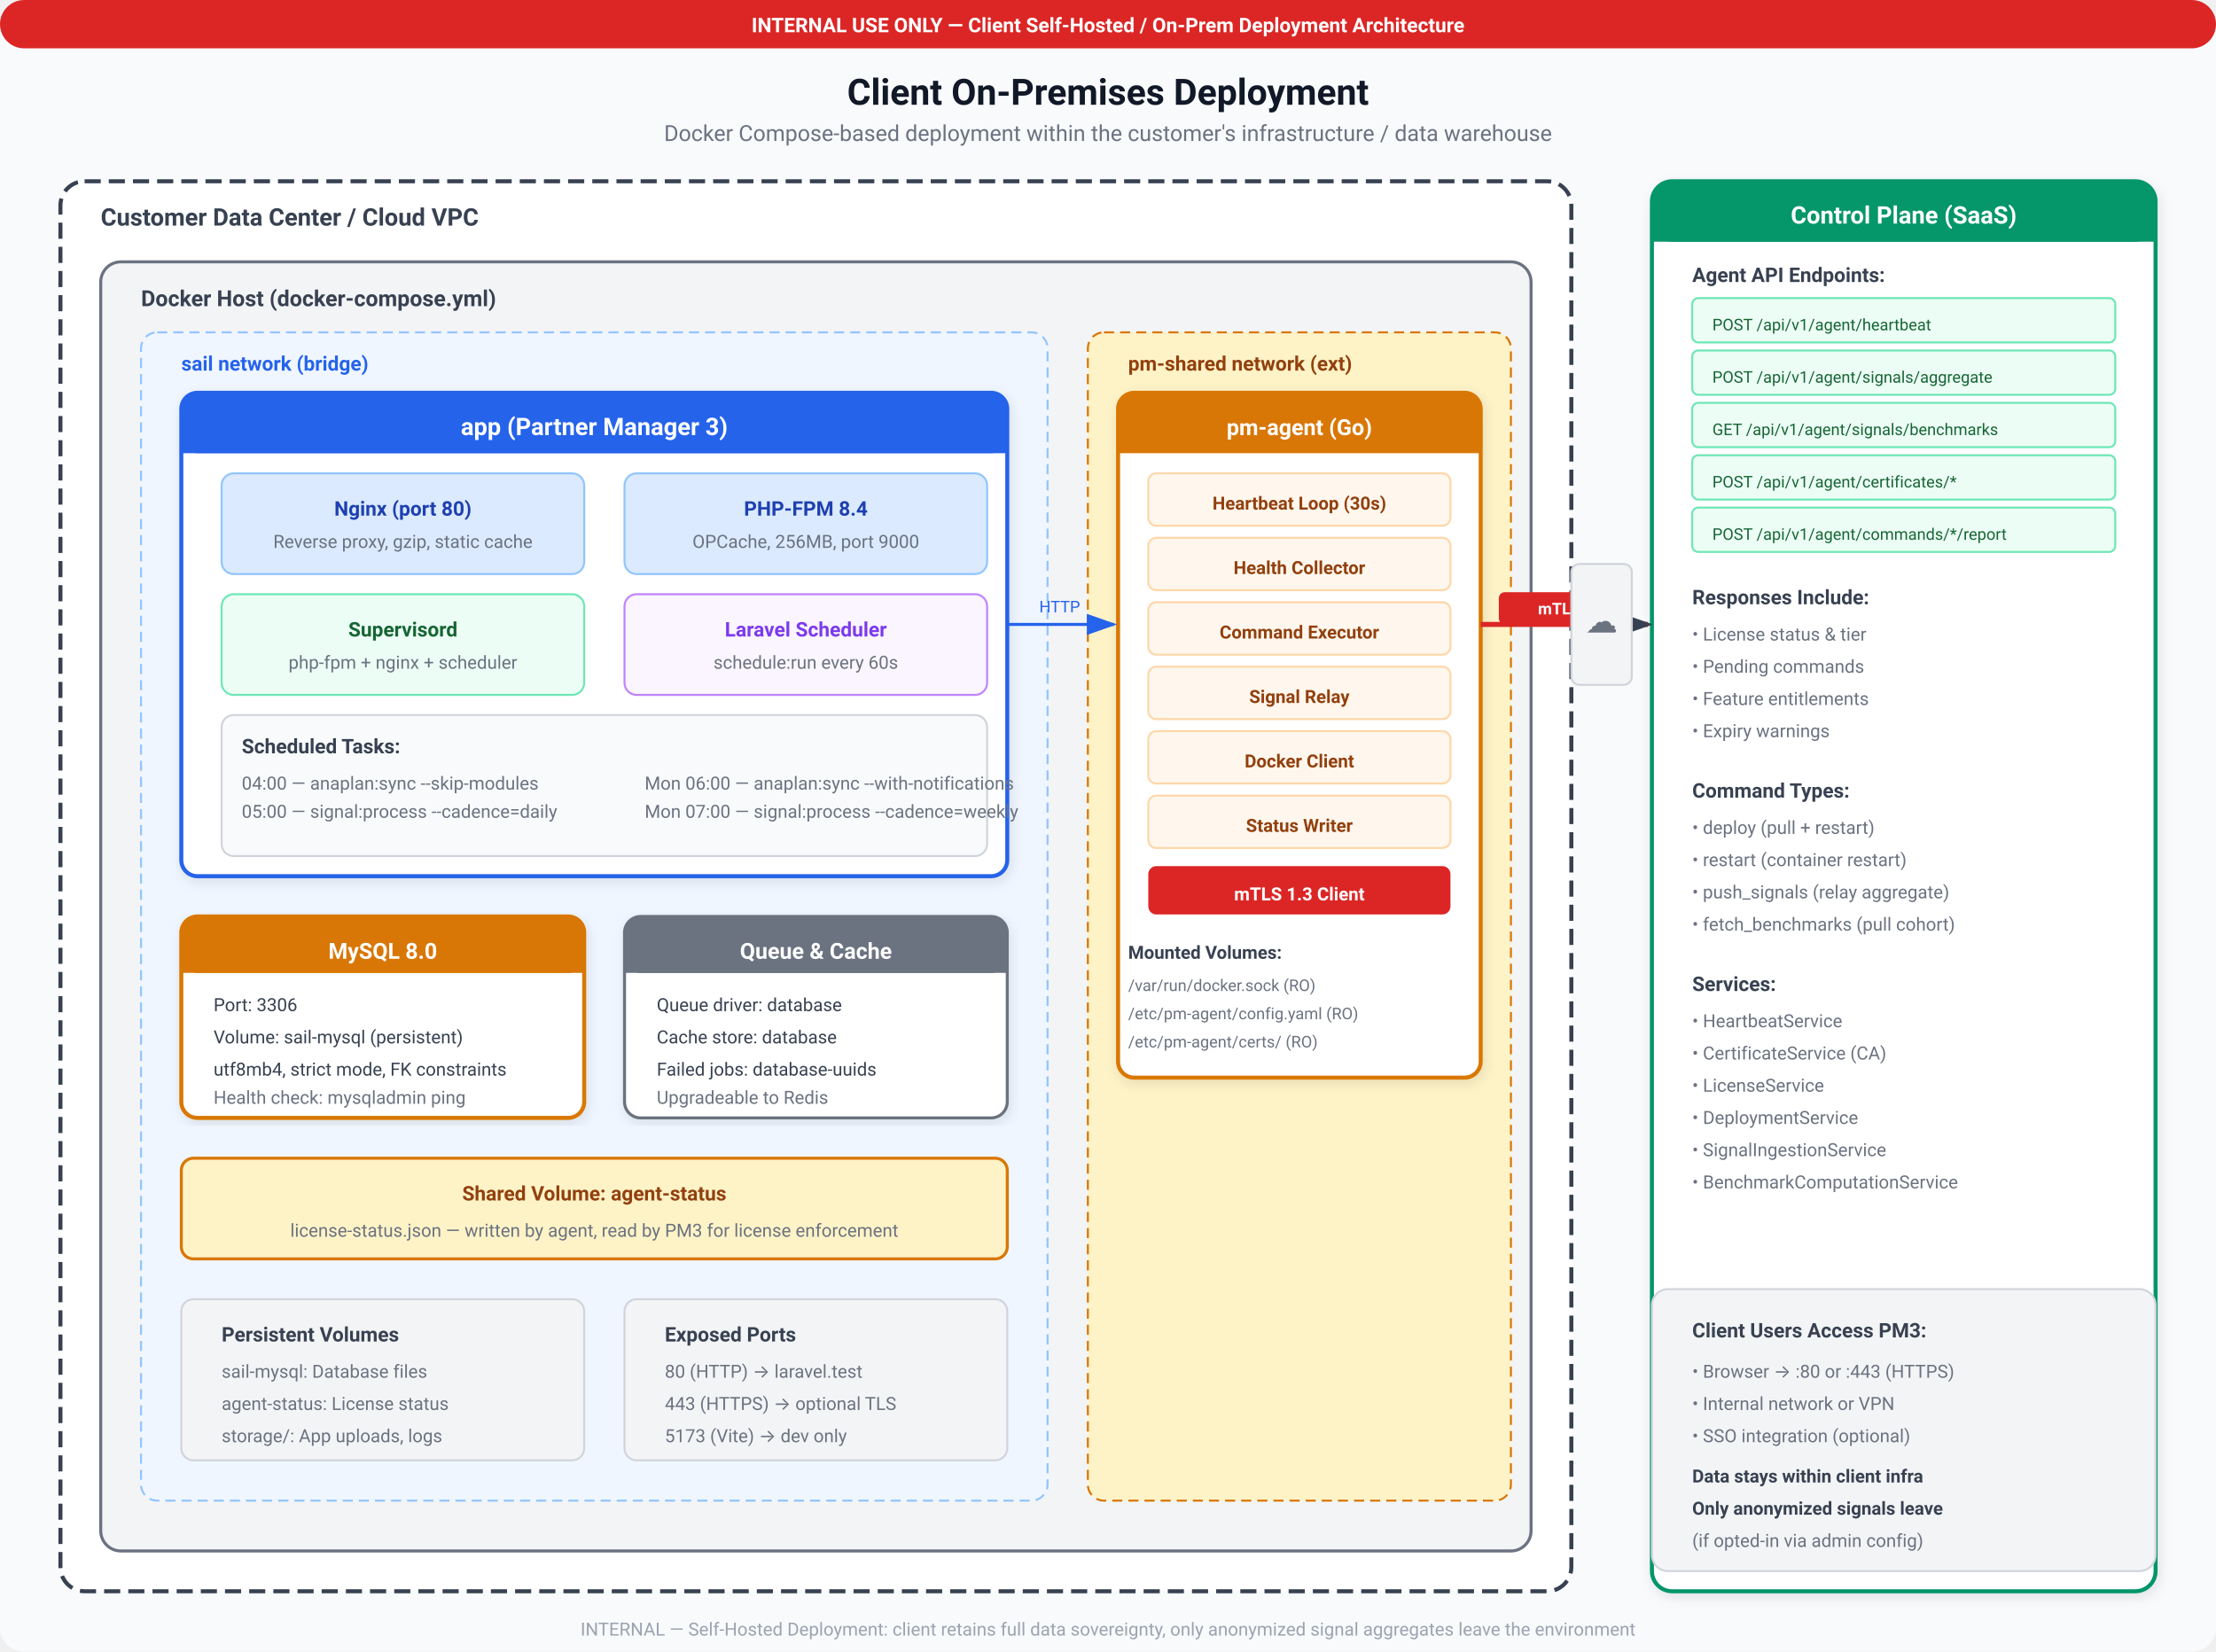
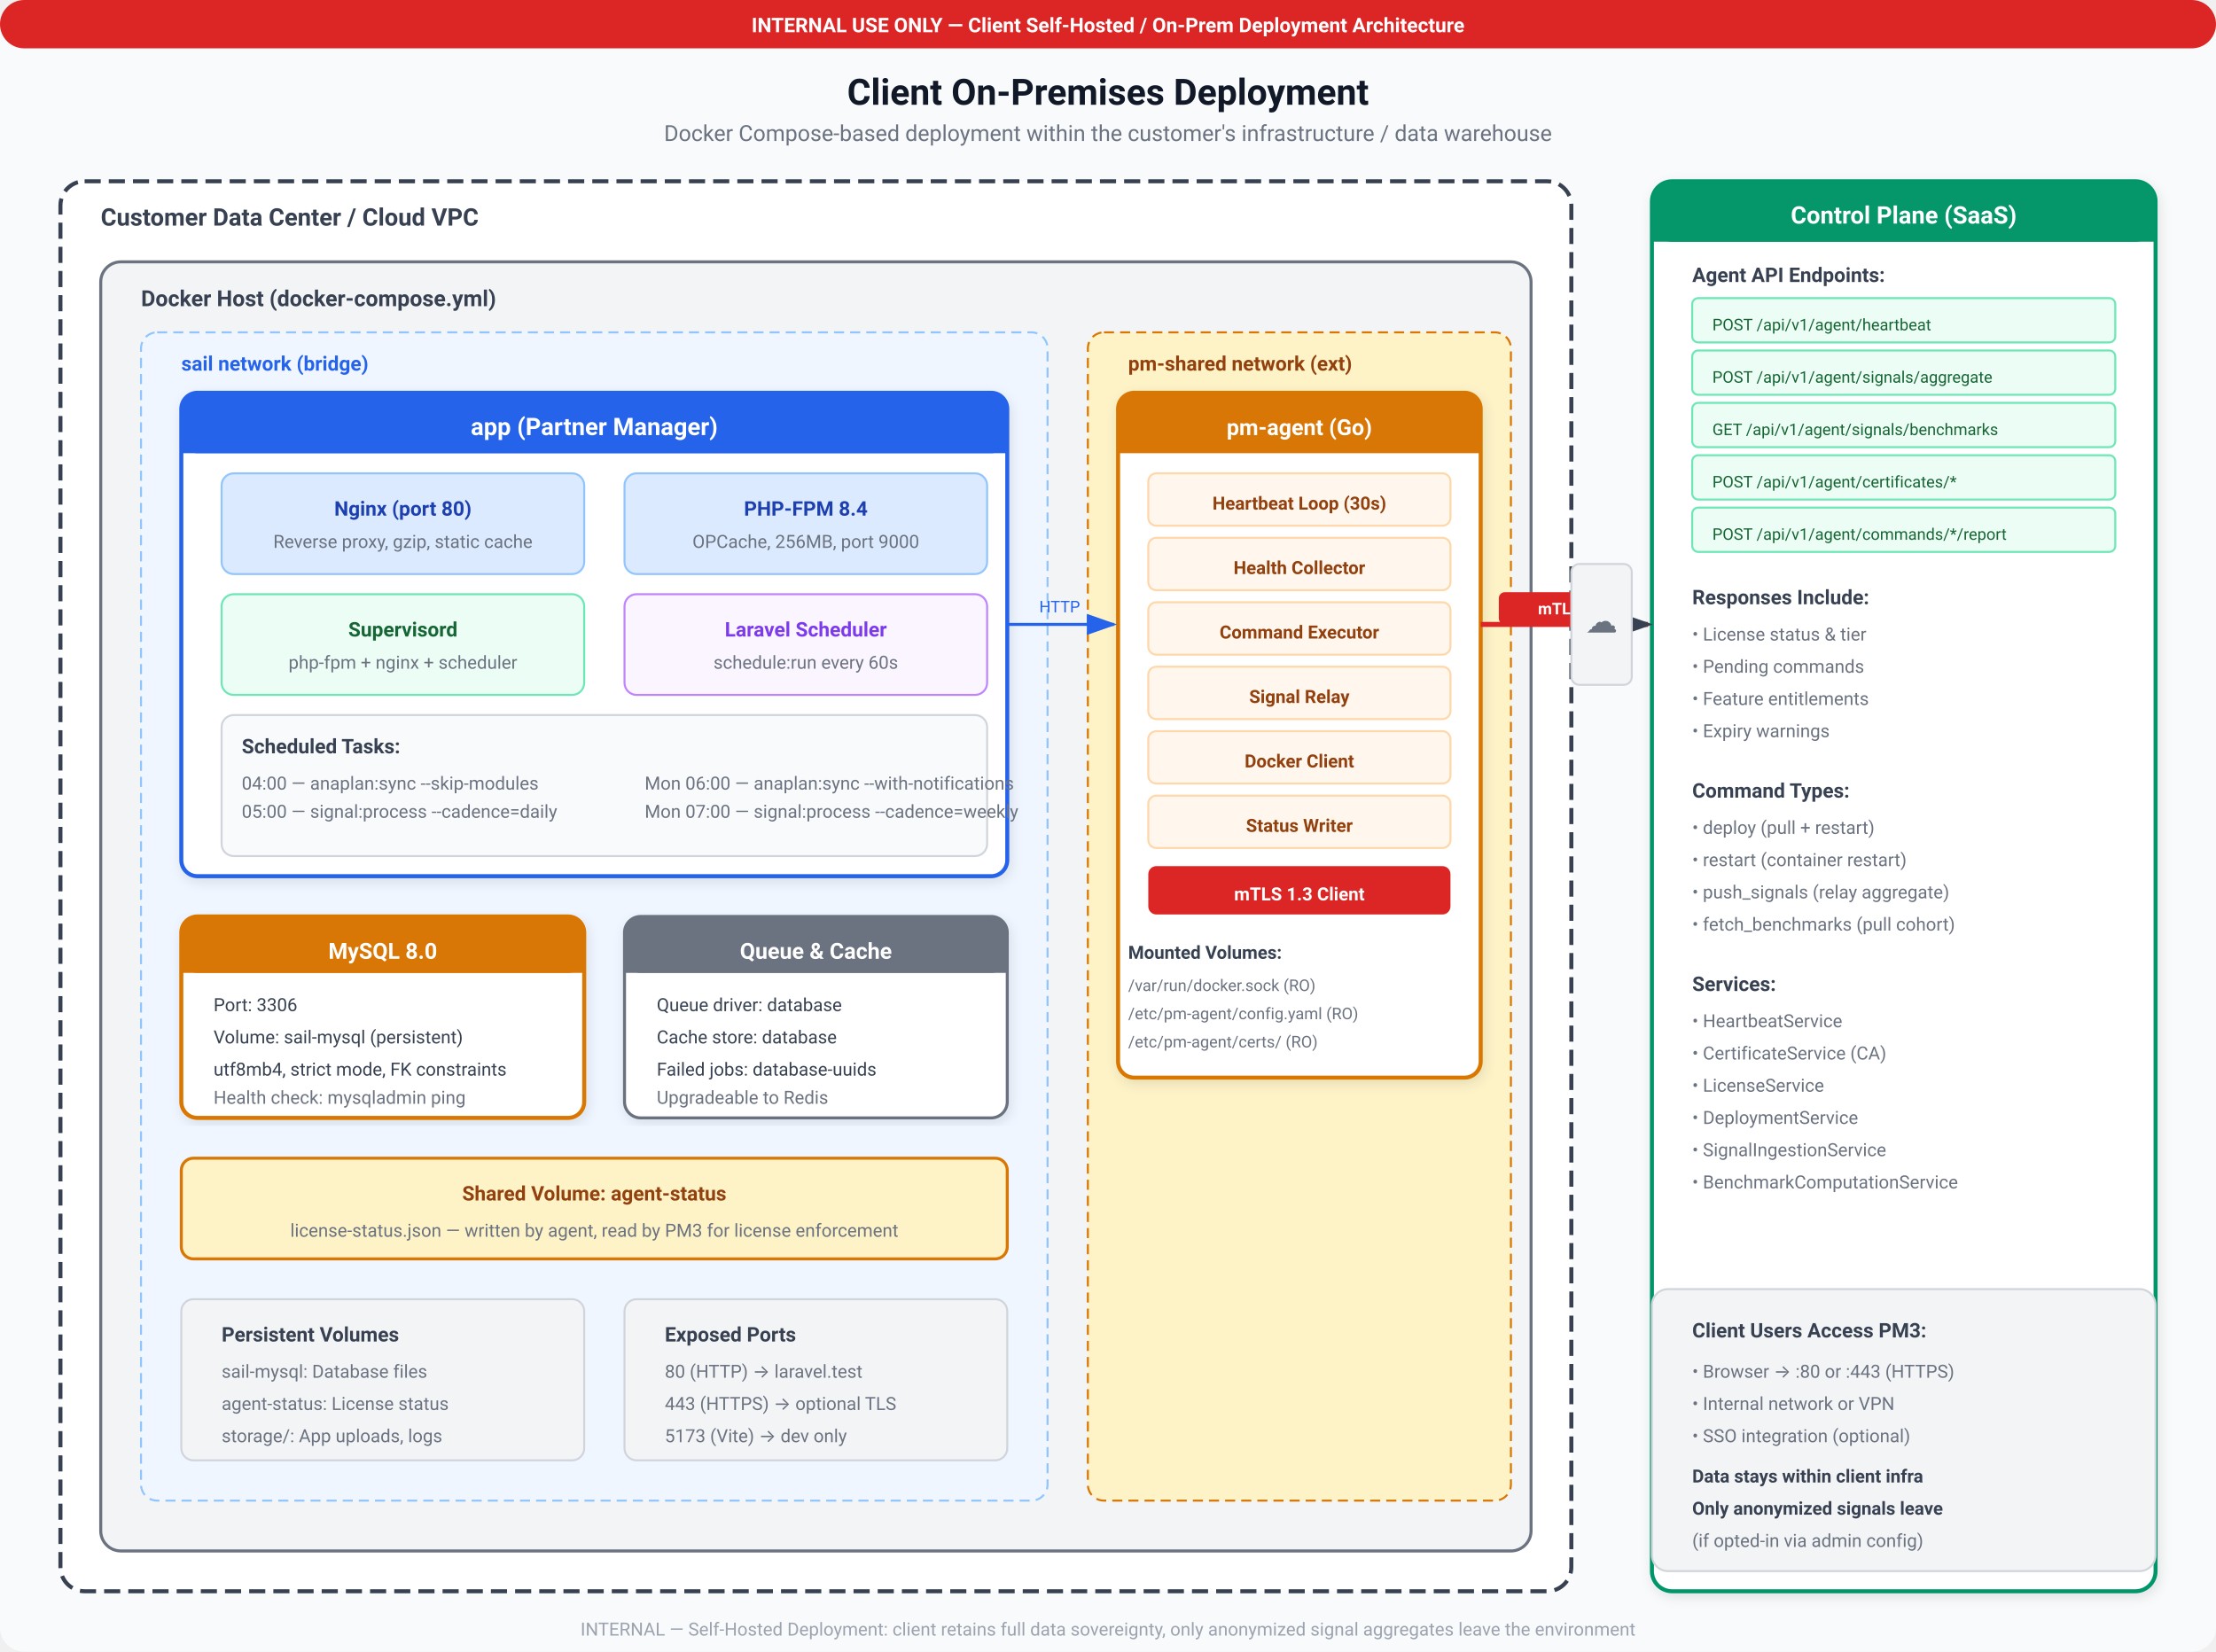
<svg xmlns="http://www.w3.org/2000/svg" viewBox="0 0 1100 820" font-family="-apple-system, BlinkMacSystemFont, 'Segoe UI', Roboto, sans-serif">
  <defs>
    <filter id="shadow" x="-4%" y="-4%" width="108%" height="108%">
      <feDropShadow dx="1" dy="2" stdDeviation="3" flood-opacity="0.1" />
    </filter>
    <marker id="arrowDark" markerWidth="10" markerHeight="7" refX="9" refY="3.5" orient="auto">
      <polygon points="0 0, 10 3.5, 0 7" fill="#374151" />
    </marker>
    <marker id="arrowBlue" markerWidth="10" markerHeight="7" refX="9" refY="3.5" orient="auto">
      <polygon points="0 0, 10 3.5, 0 7" fill="#2563eb" />
    </marker>
  </defs>
  <rect width="1100" height="820" fill="#f8fafc" rx="12" />
  <rect x="0" y="0" width="1100" height="24" rx="12" fill="#dc2626" />
  <text x="550" y="16" text-anchor="middle" font-size="10" font-weight="700" fill="#fff">INTERNAL USE ONLY — Client Self-Hosted / On-Prem Deployment Architecture</text>
  <text x="550" y="52" text-anchor="middle" font-size="18" font-weight="700" fill="#111827">Client On-Premises Deployment</text>
  <text x="550" y="70" text-anchor="middle" font-size="11" fill="#6b7280">Docker Compose-based deployment within the customer's infrastructure / data warehouse</text>
  <rect x="30" y="90" width="750" height="700" rx="12" fill="#fff" stroke="#374151" stroke-width="2" stroke-dasharray="8,4" />
  <text x="50" y="112" font-size="12" font-weight="700" fill="#374151">Customer Data Center / Cloud VPC</text>
  <rect x="50" y="130" width="710" height="640" rx="10" fill="#f3f4f6" stroke="#6b7280" stroke-width="1.5" />
  <text x="70" y="152" font-size="11" font-weight="700" fill="#374151">Docker Host (docker-compose.yml)</text>
  <rect x="70" y="165" width="450" height="580" rx="8" fill="#eff6ff" stroke="#93c5fd" stroke-width="1" stroke-dasharray="5,3" />
  <text x="90" y="184" font-size="10" font-weight="600" fill="#2563eb">sail network (bridge)</text>
  <rect x="90" y="195" width="410" height="240" rx="8" fill="#fff" stroke="#2563eb" stroke-width="2" filter="url(#shadow)" />
  <rect x="90" y="195" width="410" height="30" rx="8" fill="#2563eb" />
  <rect x="90" y="218" width="410" height="7" fill="#2563eb" />
-   <text x="295" y="216" text-anchor="middle" font-size="12" font-weight="700" fill="#fff">app (Partner Manager 3)</text>
+   <text x="295" y="216" text-anchor="middle" font-size="12" font-weight="700" fill="#fff">app (Partner Manager)</text>
  <rect x="110" y="235" width="180" height="50" rx="6" fill="#dbeafe" stroke="#93c5fd" stroke-width="1" />
  <text x="200" y="256" text-anchor="middle" font-size="10" font-weight="600" fill="#1e40af">Nginx (port 80)</text>
  <text x="200" y="272" text-anchor="middle" font-size="9" fill="#6b7280">Reverse proxy, gzip, static cache</text>
  <rect x="310" y="235" width="180" height="50" rx="6" fill="#dbeafe" stroke="#93c5fd" stroke-width="1" />
  <text x="400" y="256" text-anchor="middle" font-size="10" font-weight="600" fill="#1e40af">PHP-FPM 8.4</text>
  <text x="400" y="272" text-anchor="middle" font-size="9" fill="#6b7280">OPCache, 256MB, port 9000</text>
  <rect x="110" y="295" width="180" height="50" rx="6" fill="#ecfdf5" stroke="#6ee7b7" stroke-width="1" />
  <text x="200" y="316" text-anchor="middle" font-size="10" font-weight="600" fill="#166534">Supervisord</text>
  <text x="200" y="332" text-anchor="middle" font-size="9" fill="#6b7280">php-fpm + nginx + scheduler</text>
  <rect x="310" y="295" width="180" height="50" rx="6" fill="#faf5ff" stroke="#c084fc" stroke-width="1" />
  <text x="400" y="316" text-anchor="middle" font-size="10" font-weight="600" fill="#7c3aed">Laravel Scheduler</text>
  <text x="400" y="332" text-anchor="middle" font-size="9" fill="#6b7280">schedule:run every 60s</text>
  <rect x="110" y="355" width="380" height="70" rx="6" fill="#f8fafc" stroke="#d1d5db" stroke-width="1" />
  <text x="120" y="374" font-size="10" font-weight="600" fill="#374151">Scheduled Tasks:</text>
  <text x="120" y="392" font-size="9" fill="#6b7280">04:00 — anaplan:sync --skip-modules</text>
  <text x="120" y="406" font-size="9" fill="#6b7280">05:00 — signal:process --cadence=daily</text>
  <text x="320" y="392" font-size="9" fill="#6b7280">Mon 06:00 — anaplan:sync --with-notifications</text>
  <text x="320" y="406" font-size="9" fill="#6b7280">Mon 07:00 — signal:process --cadence=weekly</text>
  <rect x="90" y="455" width="200" height="100" rx="8" fill="#fff" stroke="#d97706" stroke-width="2" filter="url(#shadow)" />
  <rect x="90" y="455" width="200" height="28" rx="8" fill="#d97706" />
  <rect x="90" y="476" width="200" height="7" fill="#d97706" />
  <text x="190" y="476" text-anchor="middle" font-size="11" font-weight="600" fill="#fff">MySQL 8.0</text>
  <text x="106" y="502" font-size="9" fill="#374151">Port: 3306</text>
  <text x="106" y="518" font-size="9" fill="#374151">Volume: sail-mysql (persistent)</text>
  <text x="106" y="534" font-size="9" fill="#374151">utf8mb4, strict mode, FK constraints</text>
  <text x="106" y="548" font-size="9" fill="#6b7280">Health check: mysqladmin ping</text>
  <rect x="310" y="455" width="190" height="100" rx="8" fill="#fff" stroke="#6b7280" stroke-width="1.5" filter="url(#shadow)" />
  <rect x="310" y="455" width="190" height="28" rx="8" fill="#6b7280" />
  <rect x="310" y="476" width="190" height="7" fill="#6b7280" />
  <text x="405" y="476" text-anchor="middle" font-size="11" font-weight="600" fill="#fff">Queue &amp; Cache</text>
  <text x="326" y="502" font-size="9" fill="#374151">Queue driver: database</text>
  <text x="326" y="518" font-size="9" fill="#374151">Cache store: database</text>
  <text x="326" y="534" font-size="9" fill="#374151">Failed jobs: database-uuids</text>
  <text x="326" y="548" font-size="9" fill="#6b7280">Upgradeable to Redis</text>
  <rect x="540" y="165" width="210" height="580" rx="8" fill="#fef3c7" stroke="#d97706" stroke-width="1" stroke-dasharray="5,3" />
  <text x="560" y="184" font-size="10" font-weight="600" fill="#92400e">pm-shared network (ext)</text>
  <rect x="555" y="195" width="180" height="340" rx="8" fill="#fff" stroke="#d97706" stroke-width="2" filter="url(#shadow)" />
  <rect x="555" y="195" width="180" height="28" rx="8" fill="#d97706" />
  <rect x="555" y="218" width="180" height="7" fill="#d97706" />
  <text x="645" y="216" text-anchor="middle" font-size="11" font-weight="600" fill="#fff">pm-agent (Go)</text>
  <rect x="570" y="235" width="150" height="26" rx="4" fill="#fff7ed" stroke="#fed7aa" stroke-width="1" />
  <text x="645" y="253" text-anchor="middle" font-size="9" font-weight="600" fill="#92400e">Heartbeat Loop (30s)</text>
  <rect x="570" y="267" width="150" height="26" rx="4" fill="#fff7ed" stroke="#fed7aa" stroke-width="1" />
  <text x="645" y="285" text-anchor="middle" font-size="9" font-weight="600" fill="#92400e">Health Collector</text>
  <rect x="570" y="299" width="150" height="26" rx="4" fill="#fff7ed" stroke="#fed7aa" stroke-width="1" />
  <text x="645" y="317" text-anchor="middle" font-size="9" font-weight="600" fill="#92400e">Command Executor</text>
  <rect x="570" y="331" width="150" height="26" rx="4" fill="#fff7ed" stroke="#fed7aa" stroke-width="1" />
  <text x="645" y="349" text-anchor="middle" font-size="9" font-weight="600" fill="#92400e">Signal Relay</text>
  <rect x="570" y="363" width="150" height="26" rx="4" fill="#fff7ed" stroke="#fed7aa" stroke-width="1" />
  <text x="645" y="381" text-anchor="middle" font-size="9" font-weight="600" fill="#92400e">Docker Client</text>
  <rect x="570" y="395" width="150" height="26" rx="4" fill="#fff7ed" stroke="#fed7aa" stroke-width="1" />
  <text x="645" y="413" text-anchor="middle" font-size="9" font-weight="600" fill="#92400e">Status Writer</text>
  <rect x="570" y="430" width="150" height="24" rx="4" fill="#dc2626" />
  <text x="645" y="447" text-anchor="middle" font-size="9" font-weight="700" fill="#fff">mTLS 1.3 Client</text>
  <text x="560" y="476" font-size="9" font-weight="600" fill="#374151">Mounted Volumes:</text>
  <text x="560" y="492" font-size="8" fill="#6b7280">/var/run/docker.sock (RO)</text>
  <text x="560" y="506" font-size="8" fill="#6b7280">/etc/pm-agent/config.yaml (RO)</text>
  <text x="560" y="520" font-size="8" fill="#6b7280">/etc/pm-agent/certs/ (RO)</text>
  <rect x="90" y="575" width="410" height="50" rx="6" fill="#fef3c7" stroke="#d97706" stroke-width="1.5" />
  <text x="295" y="596" text-anchor="middle" font-size="10" font-weight="600" fill="#92400e">Shared Volume: agent-status</text>
  <text x="295" y="614" text-anchor="middle" font-size="9" fill="#6b7280">license-status.json — written by agent, read by PM3 for license enforcement</text>
  <line x1="500" y1="310" x2="553" y2="310" stroke="#2563eb" stroke-width="1.5" marker-end="url(#arrowBlue)" />
  <text x="526" y="304" text-anchor="middle" font-size="8" fill="#2563eb">HTTP</text>
  <rect x="90" y="645" width="200" height="80" rx="6" fill="#f3f4f6" stroke="#d1d5db" stroke-width="1" />
  <text x="110" y="666" font-size="10" font-weight="600" fill="#374151">Persistent Volumes</text>
  <text x="110" y="684" font-size="9" fill="#6b7280">sail-mysql: Database files</text>
  <text x="110" y="700" font-size="9" fill="#6b7280">agent-status: License status</text>
  <text x="110" y="716" font-size="9" fill="#6b7280">storage/: App uploads, logs</text>
  <rect x="310" y="645" width="190" height="80" rx="6" fill="#f3f4f6" stroke="#d1d5db" stroke-width="1" />
  <text x="330" y="666" font-size="10" font-weight="600" fill="#374151">Exposed Ports</text>
  <text x="330" y="684" font-size="9" fill="#6b7280">80 (HTTP) → laravel.test</text>
  <text x="330" y="700" font-size="9" fill="#6b7280">443 (HTTPS) → optional TLS</text>
  <text x="330" y="716" font-size="9" fill="#6b7280">5173 (Vite) → dev only</text>
  <rect x="820" y="90" width="250" height="700" rx="10" fill="#fff" stroke="#059669" stroke-width="2" filter="url(#shadow)" />
  <rect x="820" y="90" width="250" height="30" rx="10" fill="#059669" />
  <rect x="820" y="114" width="250" height="6" fill="#059669" />
  <text x="945" y="111" text-anchor="middle" font-size="12" font-weight="700" fill="#fff">Control Plane (SaaS)</text>
  <text x="840" y="140" font-size="10" font-weight="600" fill="#374151">Agent API Endpoints:</text>
  <rect x="840" y="148" width="210" height="22" rx="3" fill="#ecfdf5" stroke="#6ee7b7" stroke-width="1" />
  <text x="850" y="164" font-size="8" fill="#166534">POST /api/v1/agent/heartbeat</text>
  <rect x="840" y="174" width="210" height="22" rx="3" fill="#ecfdf5" stroke="#6ee7b7" stroke-width="1" />
  <text x="850" y="190" font-size="8" fill="#166534">POST /api/v1/agent/signals/aggregate</text>
  <rect x="840" y="200" width="210" height="22" rx="3" fill="#ecfdf5" stroke="#6ee7b7" stroke-width="1" />
  <text x="850" y="216" font-size="8" fill="#166534">GET /api/v1/agent/signals/benchmarks</text>
  <rect x="840" y="226" width="210" height="22" rx="3" fill="#ecfdf5" stroke="#6ee7b7" stroke-width="1" />
  <text x="850" y="242" font-size="8" fill="#166534">POST /api/v1/agent/certificates/*</text>
  <rect x="840" y="252" width="210" height="22" rx="3" fill="#ecfdf5" stroke="#6ee7b7" stroke-width="1" />
  <text x="850" y="268" font-size="8" fill="#166534">POST /api/v1/agent/commands/*/report</text>
  <text x="840" y="300" font-size="10" font-weight="600" fill="#374151">Responses Include:</text>
  <text x="840" y="318" font-size="9" fill="#6b7280">• License status &amp; tier</text>
  <text x="840" y="334" font-size="9" fill="#6b7280">• Pending commands</text>
  <text x="840" y="350" font-size="9" fill="#6b7280">• Feature entitlements</text>
  <text x="840" y="366" font-size="9" fill="#6b7280">• Expiry warnings</text>
  <text x="840" y="396" font-size="10" font-weight="600" fill="#374151">Command Types:</text>
  <text x="840" y="414" font-size="9" fill="#6b7280">• deploy (pull + restart)</text>
  <text x="840" y="430" font-size="9" fill="#6b7280">• restart (container restart)</text>
  <text x="840" y="446" font-size="9" fill="#6b7280">• push_signals (relay aggregate)</text>
  <text x="840" y="462" font-size="9" fill="#6b7280">• fetch_benchmarks (pull cohort)</text>
  <text x="840" y="492" font-size="10" font-weight="600" fill="#374151">Services:</text>
  <text x="840" y="510" font-size="9" fill="#6b7280">• HeartbeatService</text>
  <text x="840" y="526" font-size="9" fill="#6b7280">• CertificateService (CA)</text>
  <text x="840" y="542" font-size="9" fill="#6b7280">• LicenseService</text>
  <text x="840" y="558" font-size="9" fill="#6b7280">• DeploymentService</text>
  <text x="840" y="574" font-size="9" fill="#6b7280">• SignalIngestionService</text>
  <text x="840" y="590" font-size="9" fill="#6b7280">• BenchmarkComputationService</text>
  <line x1="735" y1="310" x2="818" y2="310" stroke="#dc2626" stroke-width="2.5" marker-end="url(#arrowDark)" />
  <rect x="744" y="294" width="60" height="16" rx="3" fill="#dc2626" />
  <text x="774" y="305" text-anchor="middle" font-size="8" font-weight="700" fill="#fff">mTLS</text>
  <rect x="780" y="280" width="30" height="60" rx="4" fill="#f3f4f6" stroke="#d1d5db" stroke-width="1" />
  <text x="795" y="314" text-anchor="middle" font-size="16" fill="#6b7280">☁</text>
  <rect x="820" y="640" width="250" height="140" rx="8" fill="#f3f4f6" stroke="#d1d5db" stroke-width="1" />
  <text x="840" y="664" font-size="10" font-weight="600" fill="#374151">Client Users Access PM3:</text>
  <text x="840" y="684" font-size="9" fill="#6b7280">• Browser → :80 or :443 (HTTPS)</text>
  <text x="840" y="700" font-size="9" fill="#6b7280">• Internal network or VPN</text>
  <text x="840" y="716" font-size="9" fill="#6b7280">• SSO integration (optional)</text>
  <text x="840" y="736" font-size="9" fill="#374151" font-weight="600">Data stays within client infra</text>
  <text x="840" y="752" font-size="9" fill="#374151" font-weight="600">Only anonymized signals leave</text>
  <text x="840" y="768" font-size="9" fill="#6b7280">(if opted-in via admin config)</text>
  <text x="550" y="812" text-anchor="middle" font-size="9" fill="#9ca3af">INTERNAL — Self-Hosted Deployment: client retains full data sovereignty, only anonymized signal aggregates leave the environment</text>
</svg>
